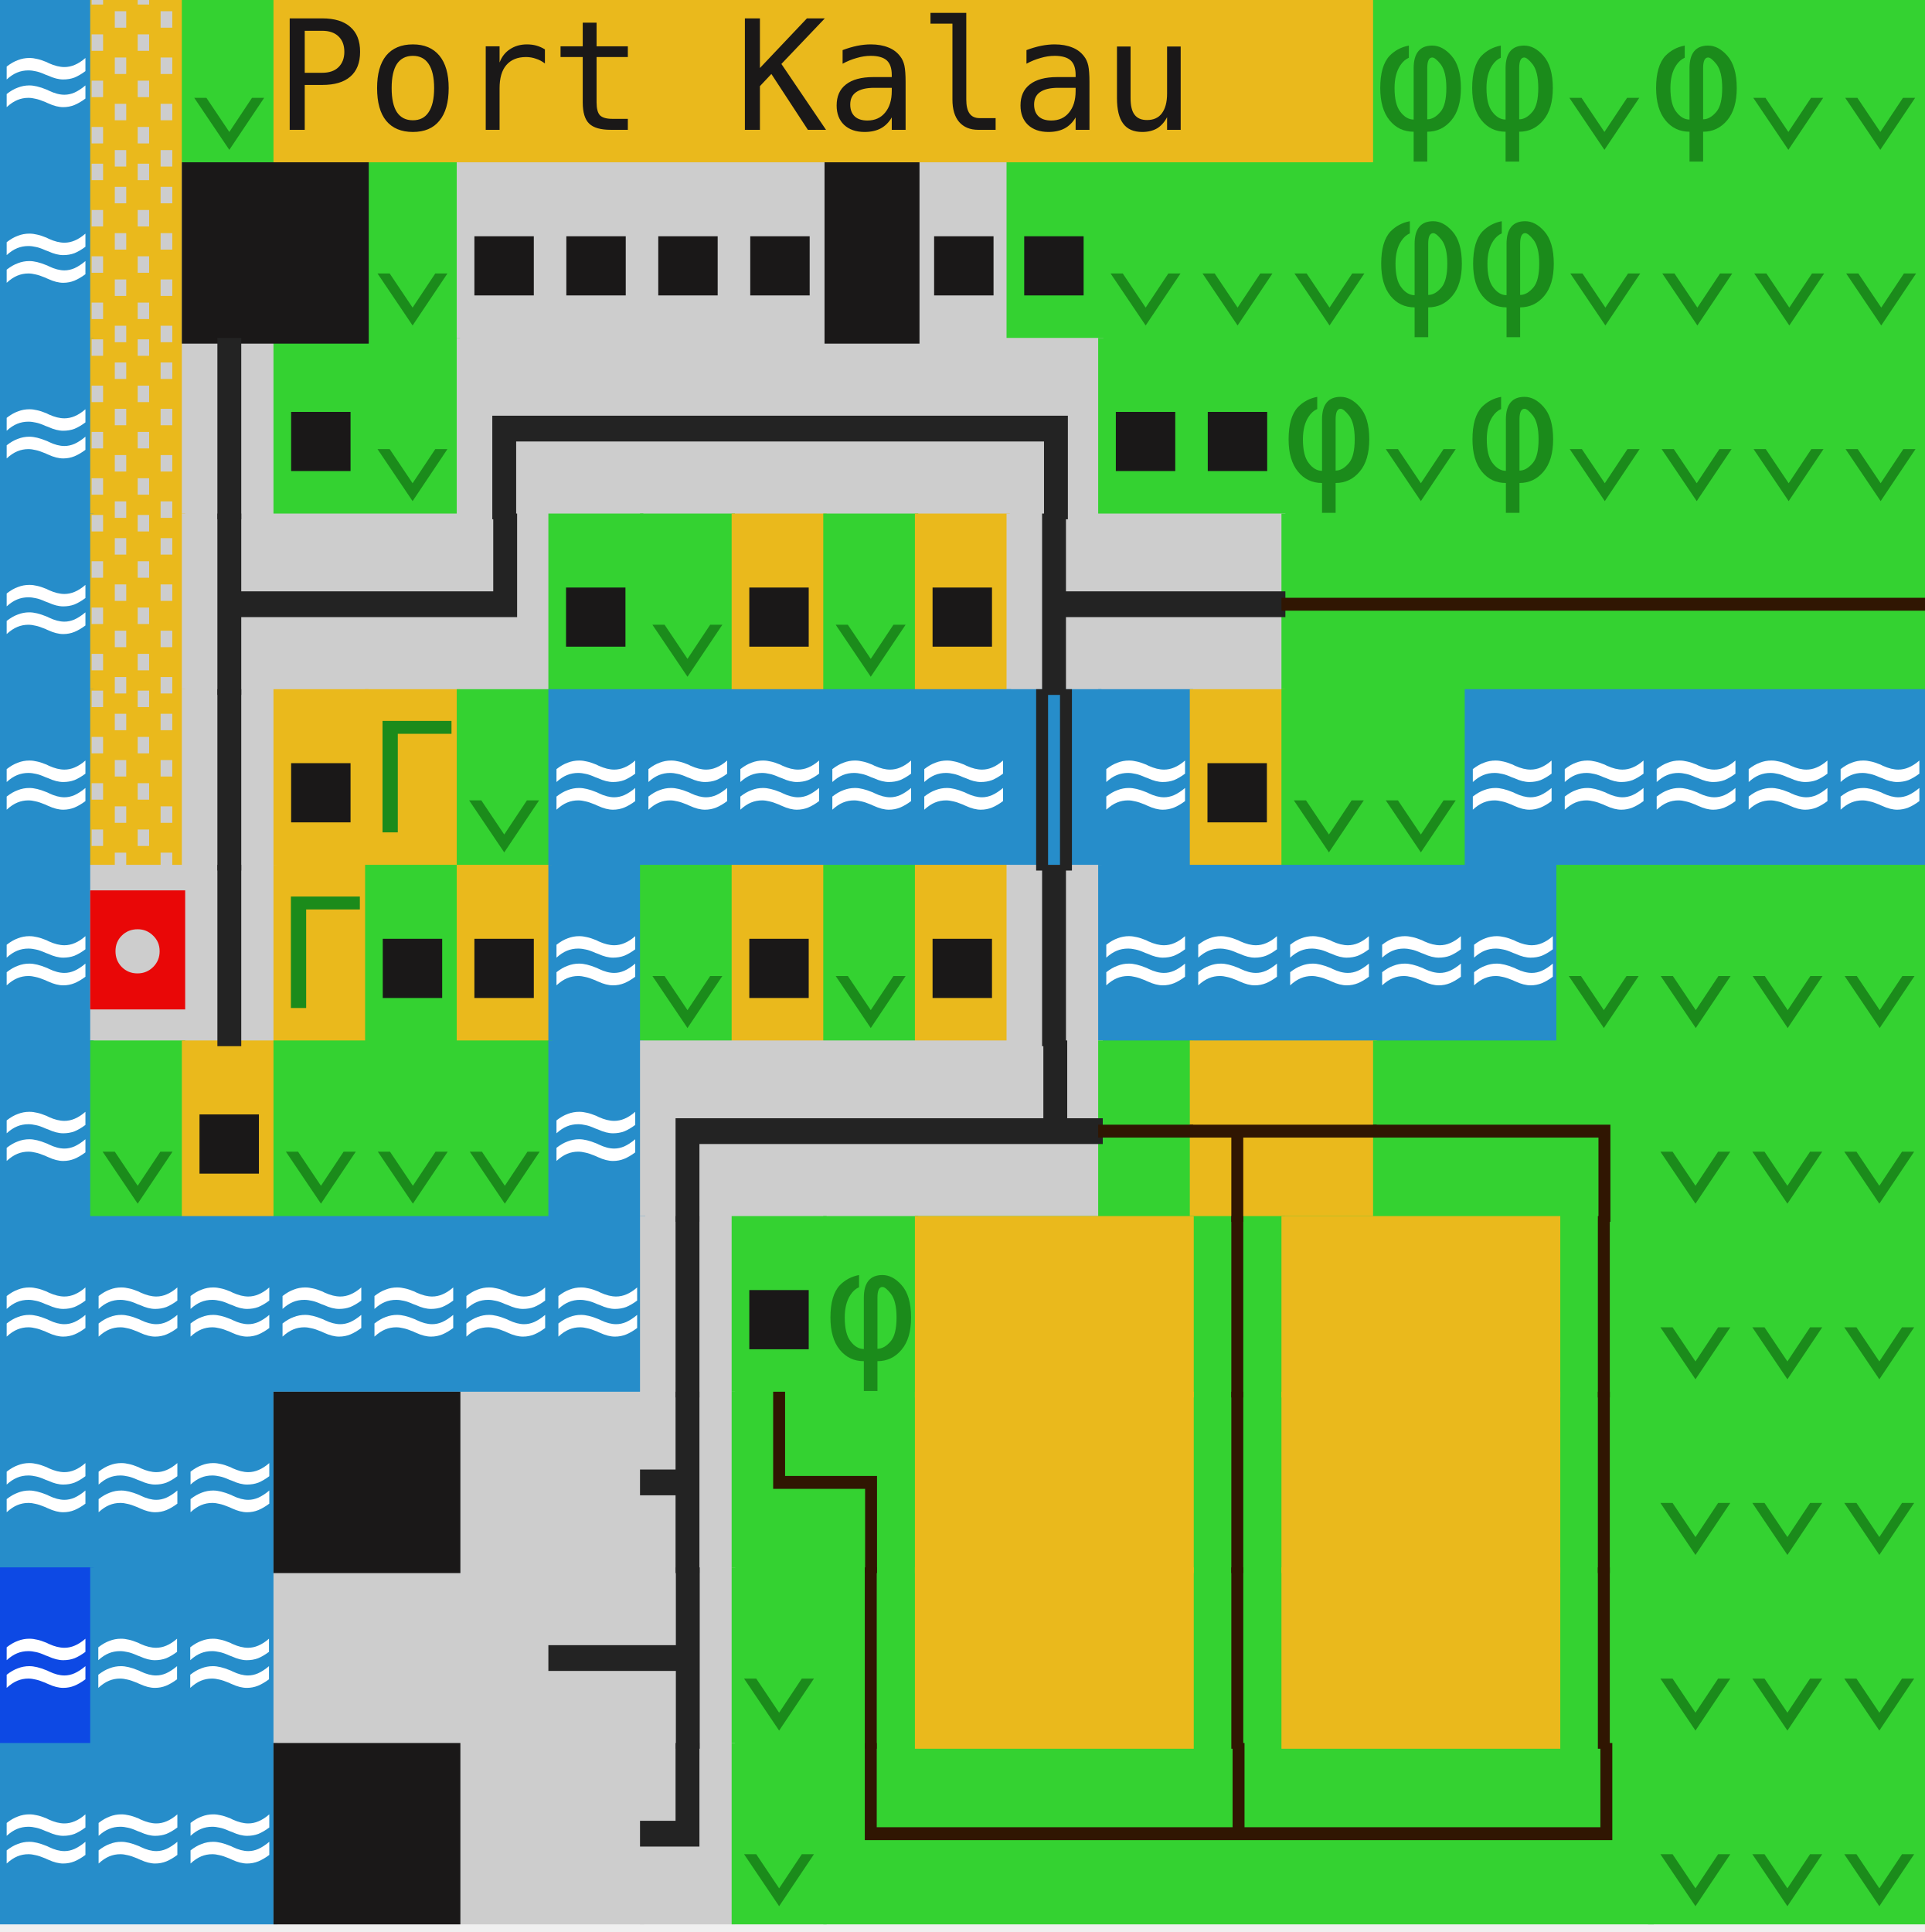
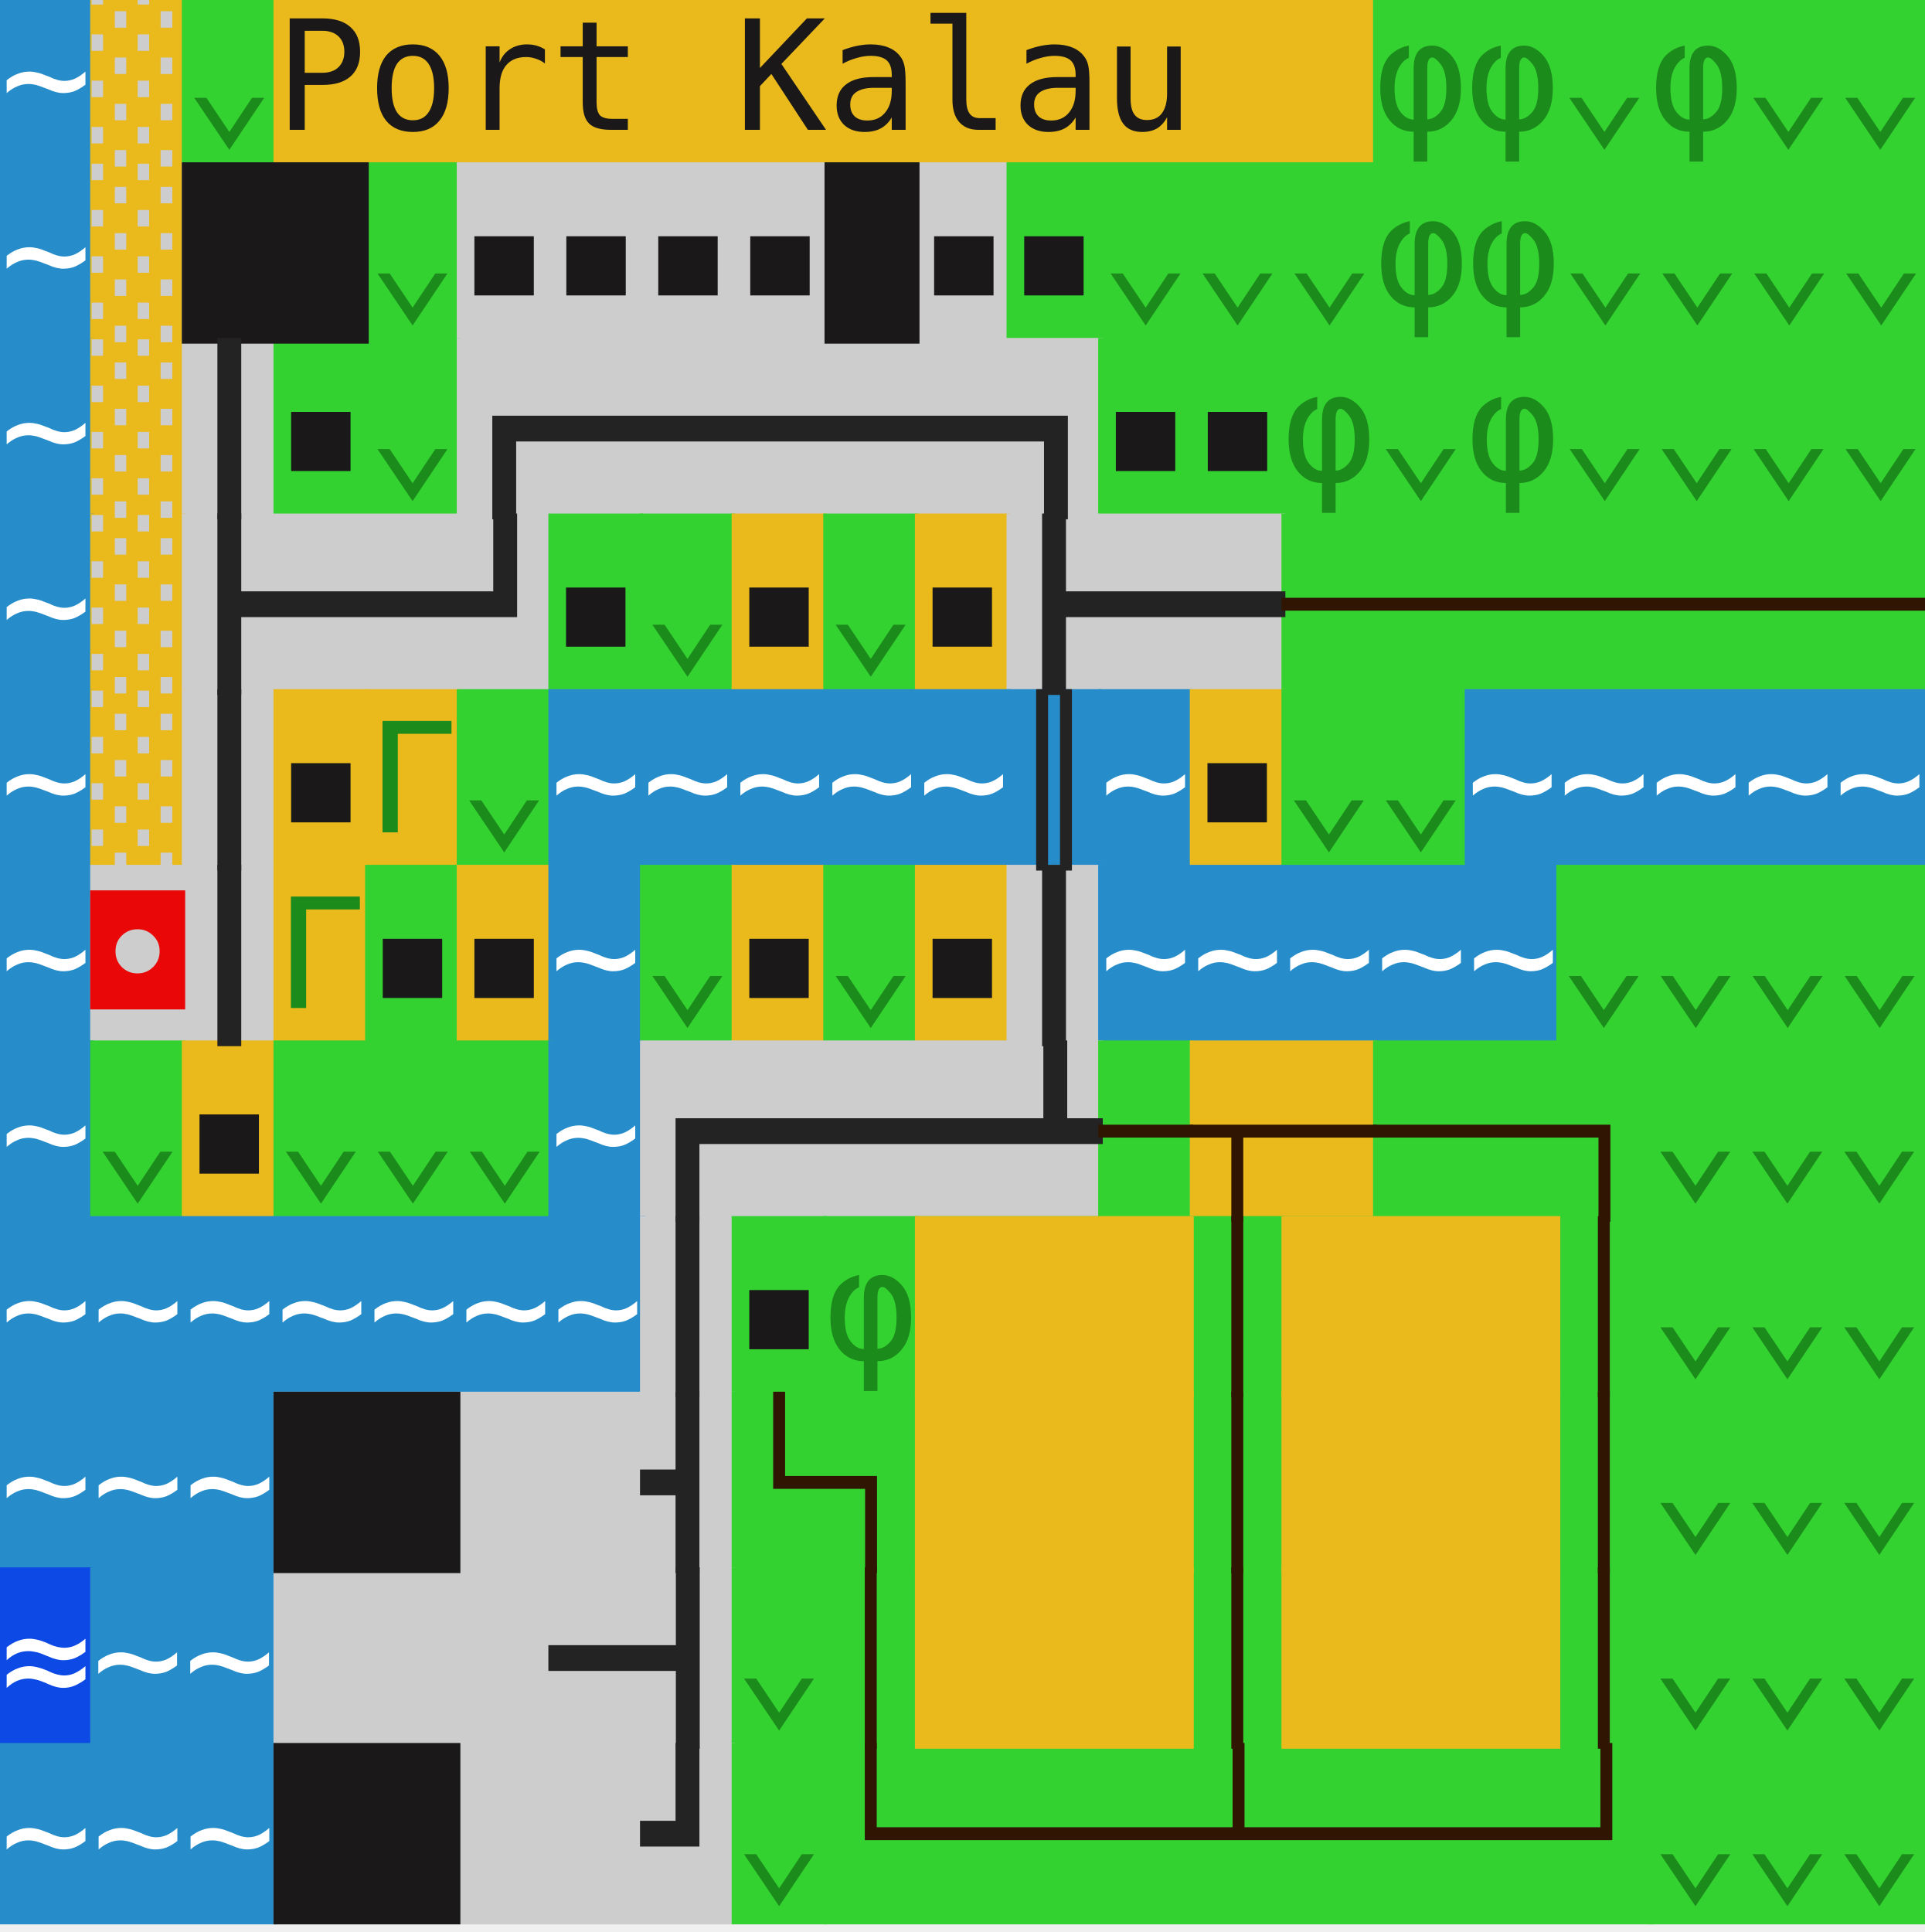
<svg xmlns="http://www.w3.org/2000/svg" version="1.1" width="126.0px" height="126.5px" viewBox="0 0 126.0 126.5" style="letter-spacing:0em;font-size:10px;font-family:'DejaVu Sans Mono';stroke:none">
  <text y="8.5" x="0.0" style="fill:#268dca">█</text>
  <text y="8.5" x="6.0" style="fill:#eab91c">█</text>
  <text y="8.5" x="12.0" style="fill:#34d231">█</text>
  <text y="8.5" x="18.0" style="fill:#eab91c">████████████</text>
  <text y="8.5" x="90.0" style="fill:#34d231">██████</text>
  <text y="20.0" x="0.0" style="fill:#268dca">█</text>
  <text y="20.0" x="6.0" style="fill:#eab91c">█</text>
  <text y="20.0" x="12.0" style="fill:#cdcdcd">██</text>
  <text y="20.0" x="24.0" style="fill:#34d231">█</text>
  <text y="20.0" x="30.0" style="fill:#cdcdcd">██████</text>
  <text y="20.0" x="66.0" style="fill:#34d231">█</text>
  <text y="20.0" x="72.0" style="fill:#34d231">█████████</text>
  <text y="31.5" x="0.0" style="fill:#268dca">█</text>
  <text y="31.5" x="6.0" style="fill:#eab91c">█</text>
  <text y="31.5" x="12.0" style="fill:#cdcdcd">█</text>
  <text y="31.5" x="18.0" style="fill:#34d231">█</text>
  <text y="31.5" x="24.0" style="fill:#34d231">█</text>
  <text y="31.5" x="30.0" style="fill:#cdcdcd">███████</text>
  <text y="31.5" x="72.0" style="fill:#34d231">██</text>
  <text y="31.5" x="84.0" style="fill:#34d231">███████</text>
  <text y="43.0" x="0.0" style="fill:#268dca">█</text>
  <text y="43.0" x="6.0" style="fill:#eab91c">█</text>
  <text y="43.0" x="12.0" style="fill:#cdcdcd">████</text>
  <text y="43.0" x="36.0" style="fill:#34d231">█</text>
  <text y="43.0" x="42.0" style="fill:#34d231">█</text>
  <text y="43.0" x="48.0" style="fill:#eab91c">█</text>
  <text y="43.0" x="54.0" style="fill:#34d231">█</text>
  <text y="43.0" x="60.0" style="fill:#eab91c">█</text>
  <text y="43.0" x="66.0" style="fill:#cdcdcd">███</text>
  <text y="43.0" x="84.0" style="fill:#34d231">███████</text>
  <text y="54.5" x="0.0" style="fill:#268dca">█</text>
  <text y="54.5" x="6.0" style="fill:#eab91c">█</text>
  <text y="54.5" x="12.0" style="fill:#cdcdcd">█</text>
  <text y="54.5" x="18.0" style="fill:#eab91c">█</text>
  <text y="54.5" x="24.0" style="fill:#eab91c">█</text>
  <text y="54.5" x="30.0" style="fill:#34d231">█</text>
  <text y="54.5" x="36.0" style="fill:#268dca">█████</text>
  <text y="54.5" x="66.0" style="fill:#268dca">█</text>
  <text y="54.5" x="72.0" style="fill:#268dca">█</text>
  <text y="54.5" x="78.0" style="fill:#eab91c">█</text>
  <text y="54.5" x="84.0" style="fill:#34d231">██</text>
  <text y="54.5" x="96.0" style="fill:#268dca">█████</text>
  <text y="66.0" x="0.0" style="fill:#268dca">█</text>
  <text y="66.0" x="6.0" style="fill:#cdcdcd">█</text>
  <text y="66.0" x="12.0" style="fill:#cdcdcd">█</text>
  <text y="66.0" x="18.0" style="fill:#eab91c">█</text>
  <text y="66.0" x="24.0" style="fill:#34d231">█</text>
  <text y="66.0" x="30.0" style="fill:#eab91c">█</text>
  <text y="66.0" x="36.0" style="fill:#268dca">█</text>
  <text y="66.0" x="42.0" style="fill:#34d231">█</text>
  <text y="66.0" x="48.0" style="fill:#eab91c">█</text>
  <text y="66.0" x="54.0" style="fill:#34d231">█</text>
  <text y="66.0" x="60.0" style="fill:#eab91c">█</text>
  <text y="66.0" x="66.0" style="fill:#cdcdcd">█</text>
  <text y="66.0" x="72.0" style="fill:#268dca">█████</text>
  <text y="66.0" x="102.0" style="fill:#34d231">████</text>
  <text y="77.5" x="0.0" style="fill:#268dca">█</text>
  <text y="77.5" x="6.0" style="fill:#34d231">█</text>
  <text y="77.5" x="12.0" style="fill:#eab91c">█</text>
  <text y="77.5" x="18.0" style="fill:#34d231">███</text>
  <text y="77.5" x="36.0" style="fill:#268dca">█</text>
  <text y="77.5" x="42.0" style="fill:#cdcdcd">█████</text>
  <text y="77.5" x="72.0" style="fill:#34d231">█</text>
  <text y="77.5" x="78.0" style="fill:#eab91c">██</text>
  <text y="77.5" x="90.0" style="fill:#34d231">███</text>
  <text y="77.5" x="108.0" style="fill:#34d231">███</text>
  <text y="89.0" x="0.0" style="fill:#268dca">███████</text>
  <text y="89.0" x="42.0" style="fill:#cdcdcd">█</text>
  <text y="89.0" x="48.0" style="fill:#34d231">█</text>
  <text y="89.0" x="54.0" style="fill:#34d231">█</text>
  <text y="89.0" x="60.0" style="fill:#34d231">███</text>
  <text y="89.0" x="78.0" style="fill:#34d231">█</text>
  <text y="89.0" x="84.0" style="fill:#34d231">███</text>
  <text y="89.0" x="102.0" style="fill:#34d231">█</text>
  <text y="89.0" x="108.0" style="fill:#34d231">███</text>
  <text y="100.5" x="0.0" style="fill:#268dca">███</text>
  <text y="100.5" x="18.0" style="fill:#cdcdcd">████</text>
  <text y="100.5" x="42.0" style="fill:#cdcdcd">█</text>
  <text y="100.5" x="48.0" style="fill:#34d231">██</text>
  <text y="100.5" x="60.0" style="fill:#34d231">███</text>
  <text y="100.5" x="78.0" style="fill:#34d231">█</text>
  <text y="100.5" x="84.0" style="fill:#34d231">███</text>
  <text y="100.5" x="102.0" style="fill:#34d231">█</text>
  <text y="100.5" x="108.0" style="fill:#34d231">███</text>
  <text y="112.0" x="0.0" style="fill:#0d49e4">█</text>
  <text y="112.0" x="6.0" style="fill:#268dca">██</text>
  <text y="112.0" x="18.0" style="fill:#cdcdcd">███</text>
  <text y="112.0" x="36.0" style="fill:#cdcdcd">██</text>
  <text y="112.0" x="48.0" style="fill:#34d231">█</text>
  <text y="112.0" x="54.0" style="fill:#34d231">█</text>
  <text y="112.0" x="60.0" style="fill:#34d231">███</text>
  <text y="112.0" x="78.0" style="fill:#34d231">█</text>
  <text y="112.0" x="84.0" style="fill:#34d231">███</text>
  <text y="112.0" x="102.0" style="fill:#34d231">█</text>
  <text y="112.0" x="108.0" style="fill:#34d231">███</text>
  <text y="123.5" x="0.0" style="fill:#268dca">███</text>
  <text y="123.5" x="18.0" style="fill:#cdcdcd">████</text>
  <text y="123.5" x="42.0" style="fill:#cdcdcd">█</text>
  <text y="123.5" x="48.0" style="fill:#34d231">█</text>
  <text y="123.5" x="54.0" style="fill:#34d231">█████████</text>
  <text y="123.5" x="108.0" style="fill:#34d231">███</text>
-   <text y="8.5" x="0.0" style="fill:#ffffff">≈</text>
+   <text y="8.5" x="0.0" style="fill:#ffffff">~</text>
  <text y="8.5" x="6.0" style="fill:#cdcdcd">░</text>
  <text y="8.5" x="12.0" style="fill:#1b8b1b">⌄</text>
  <text y="8.5" x="18.0" style="fill:#1a1818"> Port Kalau </text>
  <text y="8.5" x="90.0" style="fill:#1b8b1b">φφ⌄φ⌄⌄</text>
-   <text y="20.0" x="0.0" style="fill:#ffffff">≈</text>
+   <text y="20.0" x="0.0" style="fill:#ffffff">~</text>
  <text y="20.0" x="6.0" style="fill:#cdcdcd">░</text>
  <text y="20.0" x="12.0" style="fill:#1a1818">██</text>
  <text y="20.0" x="24.0" style="fill:#1b8b1b">⌄</text>
  <text y="20.0" x="30.0" style="fill:#1a1818">▪▪▪▪█▪</text>
  <text y="20.0" x="66.0" style="fill:#1a1818">▪</text>
  <text y="20.0" x="72.0" style="fill:#1b8b1b">⌄⌄⌄φφ⌄⌄⌄⌄</text>
-   <text y="31.5" x="0.0" style="fill:#ffffff">≈</text>
+   <text y="31.5" x="0.0" style="fill:#ffffff">~</text>
  <text y="31.5" x="6.0" style="fill:#cdcdcd">░</text>
  <text y="31.5" x="12.0" style="fill:#232323">┃</text>
  <text y="31.5" x="18.0" style="fill:#1a1818">▪</text>
  <text y="31.5" x="24.0" style="fill:#1b8b1b">⌄</text>
  <text y="31.5" x="30.0" style="fill:#232323">┏━━━━━┓</text>
  <text y="31.5" x="72.0" style="fill:#1a1818">▪▪</text>
  <text y="31.5" x="84.0" style="fill:#1b8b1b">φ⌄φ⌄⌄⌄⌄</text>
-   <text y="43.0" x="0.0" style="fill:#ffffff">≈</text>
+   <text y="43.0" x="0.0" style="fill:#ffffff">~</text>
  <text y="43.0" x="6.0" style="fill:#cdcdcd">░</text>
  <text y="43.0" x="12.0" style="fill:#232323">┣━━┛</text>
  <text y="43.0" x="36.0" style="fill:#1a1818">▪</text>
  <text y="43.0" x="42.0" style="fill:#1b8b1b">⌄</text>
  <text y="43.0" x="48.0" style="fill:#1a1818">▪</text>
  <text y="43.0" x="54.0" style="fill:#1b8b1b">⌄</text>
  <text y="43.0" x="60.0" style="fill:#1a1818">▪</text>
  <text y="43.0" x="66.0" style="fill:#232323">┣━━</text>
  <text y="43.0" x="84.0" style="fill:#301602">───────</text>
-   <text y="54.5" x="0.0" style="fill:#ffffff">≈</text>
+   <text y="54.5" x="0.0" style="fill:#ffffff">~</text>
  <text y="54.5" x="6.0" style="fill:#cdcdcd">░</text>
  <text y="54.5" x="12.0" style="fill:#232323">┃</text>
  <text y="54.5" x="18.0" style="fill:#1a1818">▪</text>
  <text y="54.5" x="24.0" style="fill:#1b8b1b">Γ</text>
  <text y="54.5" x="30.0" style="fill:#1b8b1b">⌄</text>
-   <text y="54.5" x="36.0" style="fill:#ffffff">≈≈≈≈≈</text>
+   <text y="54.5" x="36.0" style="fill:#ffffff">~~~~~</text>
  <text y="54.5" x="66.0" style="fill:#232323">║</text>
-   <text y="54.5" x="72.0" style="fill:#ffffff">≈</text>
+   <text y="54.5" x="72.0" style="fill:#ffffff">~</text>
  <text y="54.5" x="78.0" style="fill:#1a1818">▪</text>
  <text y="54.5" x="84.0" style="fill:#1b8b1b">⌄⌄</text>
-   <text y="54.5" x="96.0" style="fill:#ffffff">≈≈≈≈≈</text>
-   <text y="66.0" x="0.0" style="fill:#ffffff">≈</text>
+   <text y="54.5" x="96.0" style="fill:#ffffff">~~~~~</text>
+   <text y="66.0" x="0.0" style="fill:#ffffff">~</text>
  <text y="66.0" x="6.0" style="fill:#e90707">◘</text>
  <text y="66.0" x="12.0" style="fill:#232323">┃</text>
  <text y="66.0" x="18.0" style="fill:#1b8b1b">Γ</text>
  <text y="66.0" x="24.0" style="fill:#1a1818">▪</text>
  <text y="66.0" x="30.0" style="fill:#1a1818">▪</text>
-   <text y="66.0" x="36.0" style="fill:#ffffff">≈</text>
+   <text y="66.0" x="36.0" style="fill:#ffffff">~</text>
  <text y="66.0" x="42.0" style="fill:#1b8b1b">⌄</text>
  <text y="66.0" x="48.0" style="fill:#1a1818">▪</text>
  <text y="66.0" x="54.0" style="fill:#1b8b1b">⌄</text>
  <text y="66.0" x="60.0" style="fill:#1a1818">▪</text>
  <text y="66.0" x="66.0" style="fill:#232323">┃</text>
-   <text y="66.0" x="72.0" style="fill:#ffffff">≈≈≈≈≈</text>
+   <text y="66.0" x="72.0" style="fill:#ffffff">~~~~~</text>
  <text y="66.0" x="102.0" style="fill:#1b8b1b">⌄⌄⌄⌄</text>
-   <text y="77.5" x="0.0" style="fill:#ffffff">≈</text>
+   <text y="77.5" x="0.0" style="fill:#ffffff">~</text>
  <text y="77.5" x="6.0" style="fill:#1b8b1b">⌄</text>
  <text y="77.5" x="12.0" style="fill:#1a1818">▪</text>
  <text y="77.5" x="18.0" style="fill:#1b8b1b">⌄⌄⌄</text>
-   <text y="77.5" x="36.0" style="fill:#ffffff">≈</text>
+   <text y="77.5" x="36.0" style="fill:#ffffff">~</text>
  <text y="77.5" x="42.0" style="fill:#232323">┏━━━┻</text>
  <text y="77.5" x="72.0" style="fill:#301602">─</text>
  <text y="77.5" x="78.0" style="fill:#301602">┬─</text>
  <text y="77.5" x="90.0" style="fill:#301602">──┐</text>
  <text y="77.5" x="108.0" style="fill:#1b8b1b">⌄⌄⌄</text>
-   <text y="89.0" x="0.0" style="fill:#ffffff">≈≈≈≈≈≈≈</text>
+   <text y="89.0" x="0.0" style="fill:#ffffff">~~~~~~~</text>
  <text y="89.0" x="42.0" style="fill:#232323">┃</text>
  <text y="89.0" x="48.0" style="fill:#1a1818">▪</text>
  <text y="89.0" x="54.0" style="fill:#1b8b1b">φ</text>
  <text y="89.0" x="60.0" style="fill:#eab91c">███</text>
  <text y="89.0" x="78.0" style="fill:#301602">│</text>
  <text y="89.0" x="84.0" style="fill:#eab91c">███</text>
  <text y="89.0" x="102.0" style="fill:#301602">│</text>
  <text y="89.0" x="108.0" style="fill:#1b8b1b">⌄⌄⌄</text>
-   <text y="100.5" x="0.0" style="fill:#ffffff">≈≈≈</text>
+   <text y="100.5" x="0.0" style="fill:#ffffff">~~~</text>
  <text y="100.5" x="18.0" style="fill:#1a1818">  ██</text>
  <text y="100.5" x="42.0" style="fill:#232323">┫</text>
  <text y="100.5" x="48.0" style="fill:#301602">└┐</text>
  <text y="100.5" x="60.0" style="fill:#eab91c">███</text>
  <text y="100.5" x="78.0" style="fill:#301602">│</text>
  <text y="100.5" x="84.0" style="fill:#eab91c">███</text>
  <text y="100.5" x="102.0" style="fill:#301602">│</text>
  <text y="100.5" x="108.0" style="fill:#1b8b1b">⌄⌄⌄</text>
  <text y="112.0" x="0.0" style="fill:#ffffff">≈</text>
-   <text y="112.0" x="6.0" style="fill:#ffffff">≈≈</text>
+   <text y="112.0" x="6.0" style="fill:#ffffff">~~</text>
  <text y="112.0" x="18.0" style="fill:#1a1818">   </text>
  <text y="112.0" x="36.0" style="fill:#232323">━┫</text>
  <text y="112.0" x="48.0" style="fill:#1b8b1b">⌄</text>
  <text y="112.0" x="54.0" style="fill:#301602">│</text>
  <text y="112.0" x="60.0" style="fill:#eab91c">███</text>
  <text y="112.0" x="78.0" style="fill:#301602">│</text>
  <text y="112.0" x="84.0" style="fill:#eab91c">███</text>
  <text y="112.0" x="102.0" style="fill:#301602">│</text>
  <text y="112.0" x="108.0" style="fill:#1b8b1b">⌄⌄⌄</text>
-   <text y="123.5" x="0.0" style="fill:#ffffff">≈≈≈</text>
+   <text y="123.5" x="0.0" style="fill:#ffffff">~~~</text>
  <text y="123.5" x="18.0" style="fill:#1a1818">  ██</text>
  <text y="123.5" x="42.0" style="fill:#232323">┛</text>
  <text y="123.5" x="48.0" style="fill:#1b8b1b">⌄</text>
  <text y="123.5" x="54.0" style="fill:#301602">└───┴───┘</text>
  <text y="123.5" x="108.0" style="fill:#1b8b1b">⌄⌄⌄</text>
</svg>
